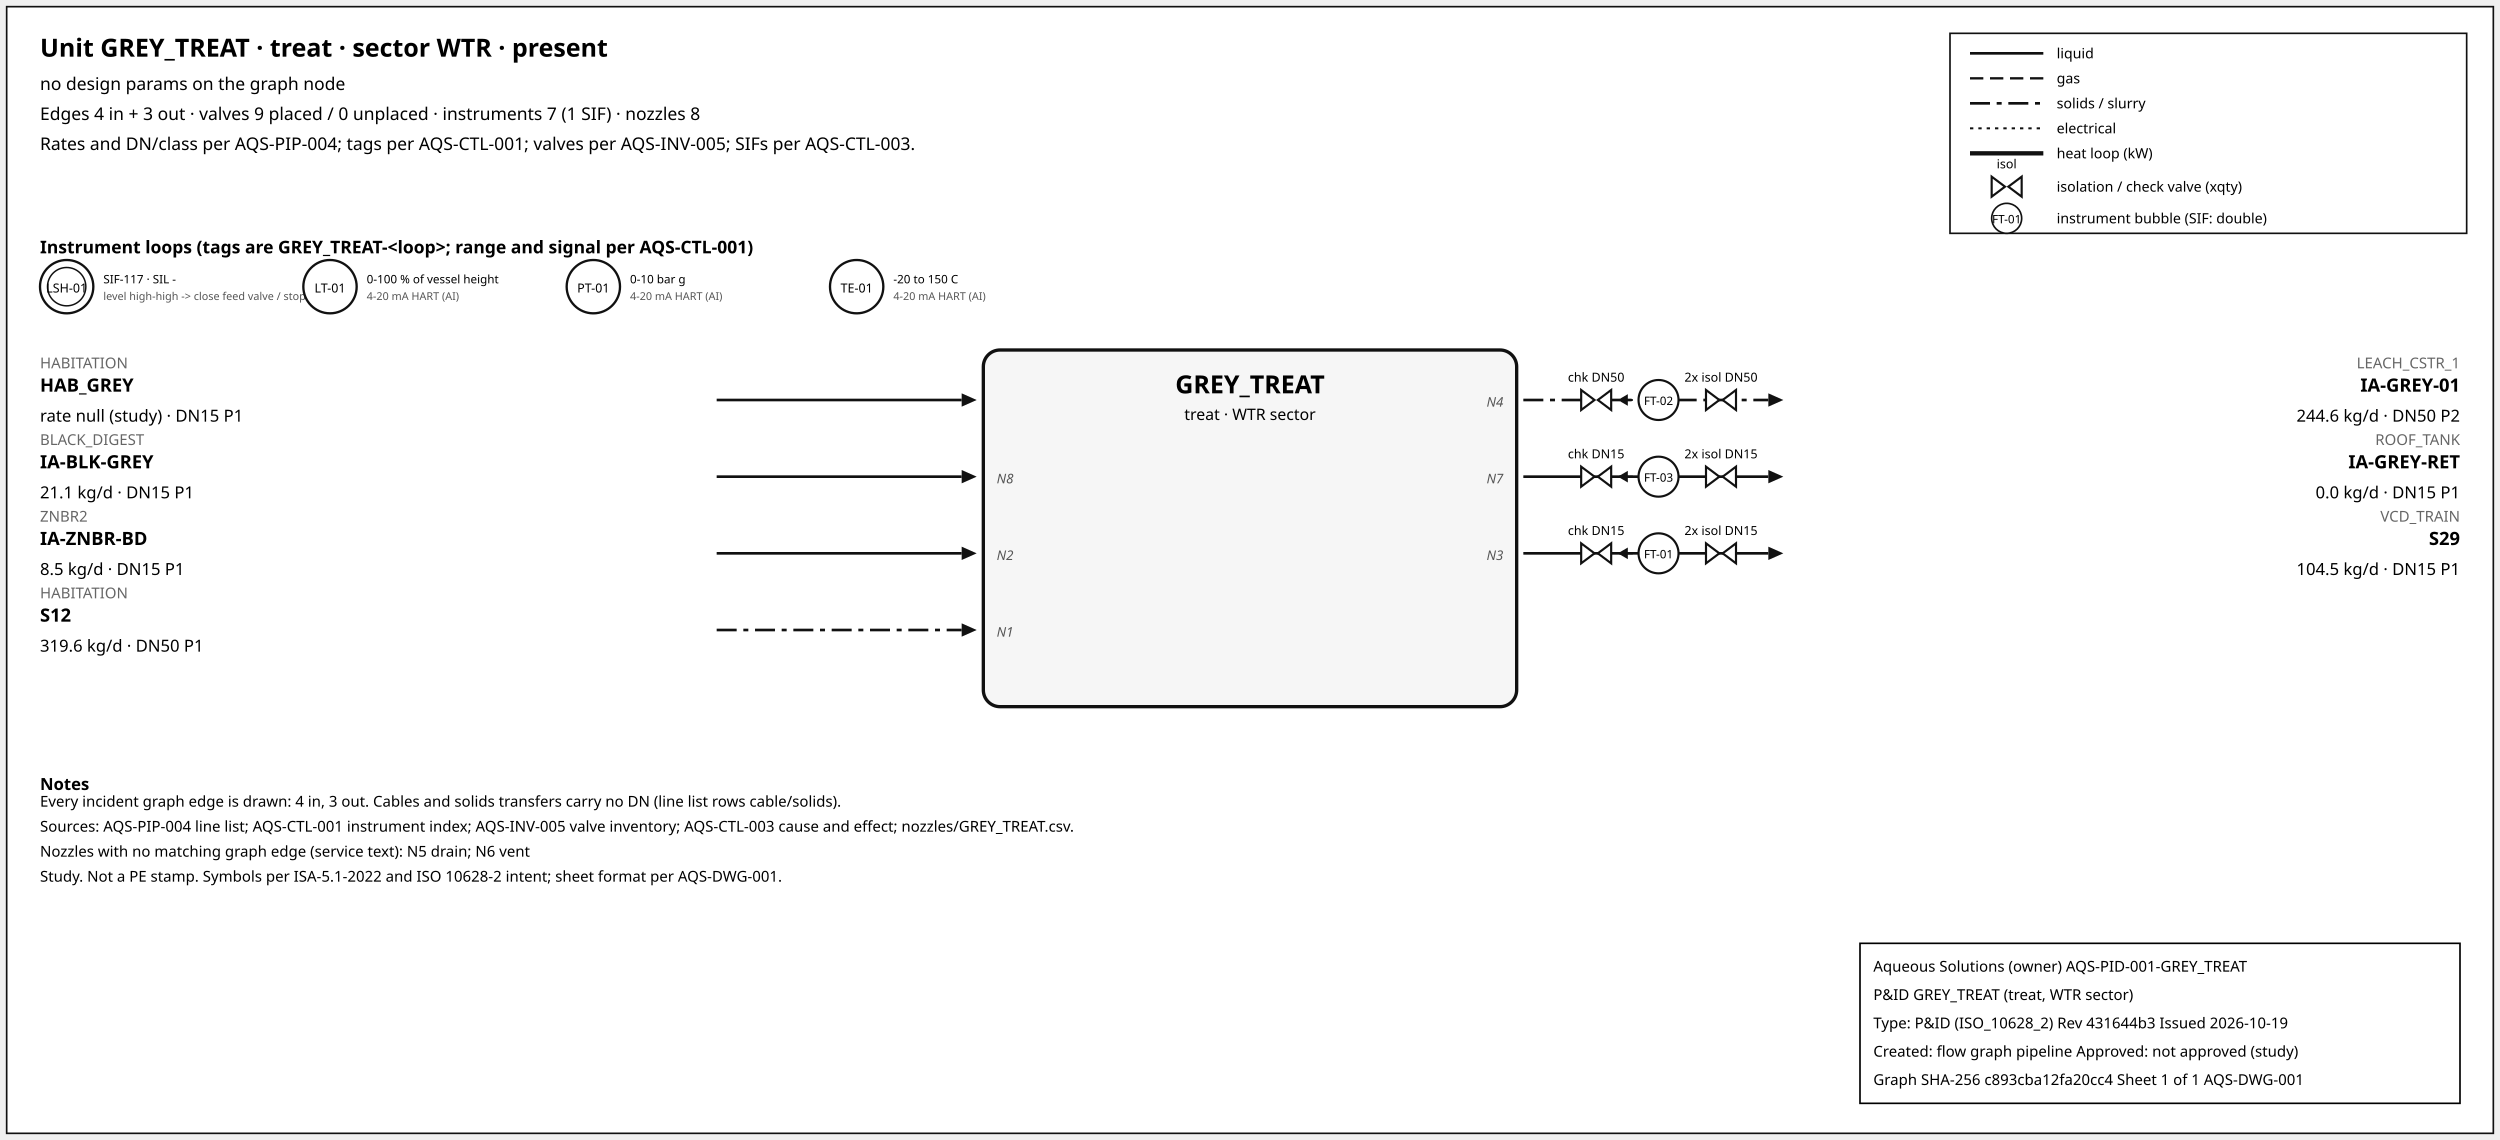
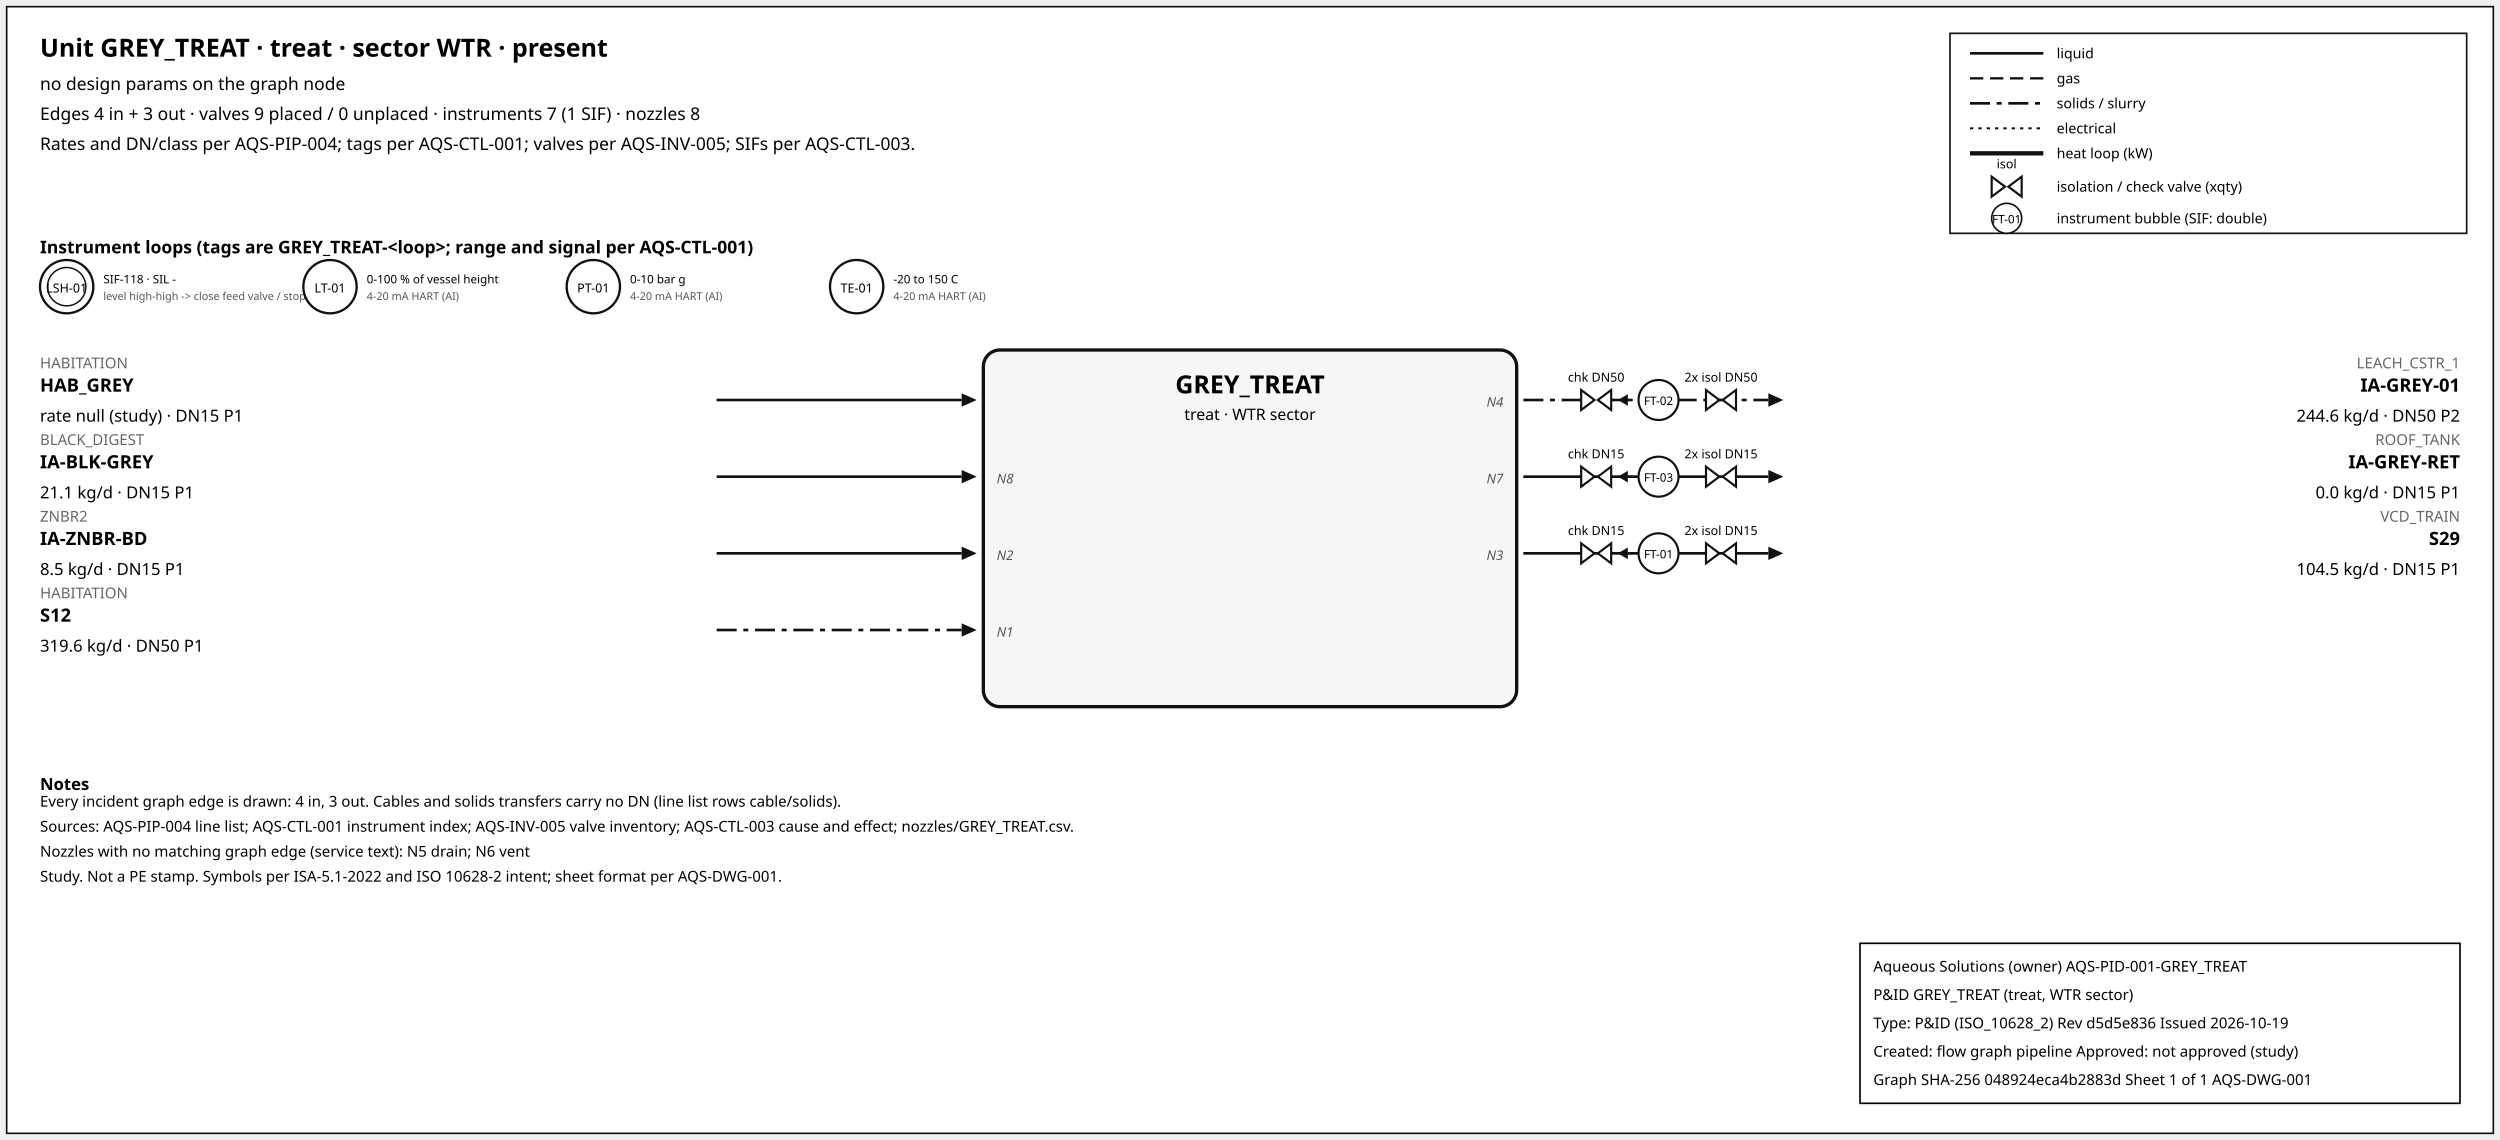
<svg xmlns="http://www.w3.org/2000/svg" width="1500" height="684" font-family="sans-serif">
  <rect x="4" y="4" width="1492" height="676" fill="white" stroke="#111" />
  <text x="24" y="34" font-size="15" font-weight="600">Unit GREY_TREAT · treat · sector WTR · present</text>
  <text x="24" y="54" font-size="10.5">no design params on the graph node</text>
  <text x="24" y="72" font-size="10.5">Edges 4 in + 3 out · valves 9 placed / 0 unplaced · instruments 7 (1 SIF) · nozzles 8</text>
  <text x="24" y="90" font-size="10.5">Rates and DN/class per AQS-PIP-004; tags per AQS-CTL-001; valves per AQS-INV-005; SIFs per AQS-CTL-003.</text>
  <rect x="1170" y="20" width="310" height="120" fill="white" stroke="#111" />
  <line x1="1182" y1="32" x2="1226" y2="32" stroke="#111" stroke-width="1.6" />
  <text x="1234" y="35" font-size="8.5">liquid</text>
  <line x1="1182" y1="47" x2="1226" y2="47" stroke="#111" stroke-width="1.4" stroke-dasharray="8,4" />
  <text x="1234" y="50" font-size="8.5">gas</text>
  <line x1="1182" y1="62" x2="1226" y2="62" stroke="#111" stroke-width="1.6" stroke-dasharray="12,4,3,4" />
  <text x="1234" y="65" font-size="8.5">solids / slurry</text>
  <line x1="1182" y1="77" x2="1226" y2="77" stroke="#111" stroke-width="1.2" stroke-dasharray="2,3" />
  <text x="1234" y="80" font-size="8.5">electrical</text>
  <line x1="1182" y1="92" x2="1226" y2="92" stroke="#111" stroke-width="2.6" />
  <text x="1234" y="95" font-size="8.5">heat loop (kW)</text>
  <path d="M 1195.0,106 L 1203.0,112 L 1195.0,118 Z M 1213.0,106 L 1205.0,112 L 1213.0,118 Z" fill="white" stroke="#111" stroke-width="1.3" />
  <text x="1204.0" y="101.0" font-size="7.5" text-anchor="middle">isol</text>
  <text x="1234" y="115" font-size="8.5">isolation / check valve (xqty)</text>
  <circle cx="1204" cy="131" r="9" fill="white" stroke="#111" />
  <text x="1204" y="134" font-size="7" text-anchor="middle">FT-01</text>
  <text x="1234" y="134" font-size="8.5">instrument bubble (SIF: double)</text>
  <text x="24" y="152" font-size="10.5" font-weight="600">Instrument loops (tags are GREY_TREAT-&lt;loop&gt;; range and signal per AQS-CTL-001)</text>
  <circle cx="40" cy="172" r="16" fill="white" stroke="#111" stroke-width="1.4" />
  <circle cx="40" cy="172" r="11.5" fill="none" stroke="#111" stroke-width="0.9" />
  <text x="40" y="175.5" font-size="7.5" text-anchor="middle">LSH-01</text>
-   <text x="62" y="170" font-size="7">SIF-117 · SIL -</text>
+   <text x="62" y="170" font-size="7">SIF-118 · SIL -</text>
  <text x="62" y="180" font-size="6.5" fill="#555">level high-high -&gt; close feed valve / stop f</text>
  <circle cx="198" cy="172" r="16" fill="white" stroke="#111" stroke-width="1.4" />
  <text x="198" y="175.5" font-size="7.5" text-anchor="middle">LT-01</text>
  <text x="220" y="170" font-size="7">0-100 % of vessel height</text>
  <text x="220" y="180" font-size="6.5" fill="#555">4-20 mA HART (AI)</text>
  <circle cx="356" cy="172" r="16" fill="white" stroke="#111" stroke-width="1.4" />
  <text x="356" y="175.5" font-size="7.5" text-anchor="middle">PT-01</text>
  <text x="378" y="170" font-size="7">0-10 bar g</text>
  <text x="378" y="180" font-size="6.5" fill="#555">4-20 mA HART (AI)</text>
  <circle cx="514" cy="172" r="16" fill="white" stroke="#111" stroke-width="1.4" />
  <text x="514" y="175.5" font-size="7.5" text-anchor="middle">TE-01</text>
  <text x="536" y="170" font-size="7">-20 to 150 C</text>
  <text x="536" y="180" font-size="6.5" fill="#555">4-20 mA HART (AI)</text>
  <rect x="590" y="210" width="320" height="214" rx="10" fill="#f6f6f6" stroke="#111" stroke-width="2" />
  <text x="750.0" y="236" font-size="15" font-weight="700" text-anchor="middle">GREY_TREAT</text>
  <text x="750.0" y="252" font-size="9.5" text-anchor="middle">treat · WTR sector</text>
  <line x1="430" y1="240" x2="577" y2="240" stroke="#111" stroke-width="1.6" class="edge-in" />
  <polygon points="586,240 577,236 577,244" fill="#111" />
  <text x="24" y="221" font-size="9" fill="#666" text-anchor="start">HABITATION</text>
  <text x="24" y="235" font-size="11" font-weight="600" text-anchor="start">HAB_GREY</text>
  <text x="24" y="253" font-size="10" text-anchor="start">rate null (study) · DN15 P1</text>
  <line x1="430" y1="286" x2="577" y2="286" stroke="#111" stroke-width="1.6" class="edge-in" />
  <polygon points="586,286 577,282 577,290" fill="#111" />
  <text x="24" y="267" font-size="9" fill="#666" text-anchor="start">BLACK_DIGEST</text>
  <text x="24" y="281" font-size="11" font-weight="600" text-anchor="start">IA-BLK-GREY</text>
  <text x="24" y="299" font-size="10" text-anchor="start">21.1 kg/d · DN15 P1</text>
  <text x="598" y="290" font-size="8" font-style="italic" fill="#555" text-anchor="start">N8</text>
  <line x1="430" y1="332" x2="577" y2="332" stroke="#111" stroke-width="1.6" class="edge-in" />
  <polygon points="586,332 577,328 577,336" fill="#111" />
  <text x="24" y="313" font-size="9" fill="#666" text-anchor="start">ZNBR2</text>
  <text x="24" y="327" font-size="11" font-weight="600" text-anchor="start">IA-ZNBR-BD</text>
  <text x="24" y="345" font-size="10" text-anchor="start">8.5 kg/d · DN15 P1</text>
  <text x="598" y="336" font-size="8" font-style="italic" fill="#555" text-anchor="start">N2</text>
  <line x1="430" y1="378" x2="577" y2="378" stroke="#111" stroke-width="1.6" stroke-dasharray="12,4,3,4" class="edge-in" />
  <polygon points="586,378 577,374 577,382" fill="#111" />
  <text x="24" y="359" font-size="9" fill="#666" text-anchor="start">HABITATION</text>
  <text x="24" y="373" font-size="11" font-weight="600" text-anchor="start">S12</text>
  <text x="24" y="391" font-size="10" text-anchor="start">319.6 kg/d · DN50 P1</text>
  <text x="598" y="382" font-size="8" font-style="italic" fill="#555" text-anchor="start">N1</text>
  <line x1="914" y1="240" x2="1061" y2="240" stroke="#111" stroke-width="1.6" stroke-dasharray="12,4,3,4" class="edge-out" />
  <polygon points="1070,240 1061,236 1061,244" fill="#111" />
  <text x="1476" y="221" font-size="9" fill="#666" text-anchor="end">LEACH_CSTR_1</text>
  <text x="1476" y="235" font-size="11" font-weight="600" text-anchor="end">IA-GREY-01</text>
  <text x="1476" y="253" font-size="10" text-anchor="end">244.6 kg/d · DN50 P2</text>
  <text x="902" y="244" font-size="8" font-style="italic" fill="#555" text-anchor="end">N4</text>
  <line x1="979.7" y1="240" x2="971.7" y2="240" stroke="#111" stroke-width="1.2" />
  <polygon points="970.7,240 976.7,236.5 976.7,243.5" fill="#111" />
  <path d="M 948.7,234 L 956.7,240 L 948.7,246 Z M 966.7,234 L 958.7,240 L 966.7,246 Z" fill="white" stroke="#111" stroke-width="1.3" />
  <text x="957.7" y="229.0" font-size="7.5" text-anchor="middle">chk DN50</text>
  <path d="M 1023.6,234 L 1031.6,240 L 1023.6,246 Z M 1041.6,234 L 1033.6,240 L 1041.6,246 Z" fill="white" stroke="#111" stroke-width="1.3" />
  <text x="1032.6" y="229.0" font-size="7.5" text-anchor="middle">2x isol DN50</text>
  <circle cx="995.12" cy="240" r="12" fill="white" stroke="#111" stroke-width="1.3" />
  <text x="995.12" y="243" font-size="7" text-anchor="middle">FT-02</text>
  <line x1="914" y1="286" x2="1061" y2="286" stroke="#111" stroke-width="1.6" class="edge-out" />
  <polygon points="1070,286 1061,282 1061,290" fill="#111" />
  <text x="1476" y="267" font-size="9" fill="#666" text-anchor="end">ROOF_TANK</text>
  <text x="1476" y="281" font-size="11" font-weight="600" text-anchor="end">IA-GREY-RET</text>
  <text x="1476" y="299" font-size="10" text-anchor="end">0.0 kg/d · DN15 P1</text>
  <text x="902" y="290" font-size="8" font-style="italic" fill="#555" text-anchor="end">N7</text>
  <line x1="979.7" y1="286" x2="971.7" y2="286" stroke="#111" stroke-width="1.2" />
  <polygon points="970.7,286 976.7,282.5 976.7,289.5" fill="#111" />
  <path d="M 948.7,280 L 956.7,286 L 948.7,292 Z M 966.7,280 L 958.7,286 L 966.7,292 Z" fill="white" stroke="#111" stroke-width="1.3" />
  <text x="957.7" y="275.0" font-size="7.5" text-anchor="middle">chk DN15</text>
  <path d="M 1023.6,280 L 1031.6,286 L 1023.6,292 Z M 1041.6,280 L 1033.6,286 L 1041.6,292 Z" fill="white" stroke="#111" stroke-width="1.3" />
  <text x="1032.6" y="275.0" font-size="7.5" text-anchor="middle">2x isol DN15</text>
  <circle cx="995.12" cy="286" r="12" fill="white" stroke="#111" stroke-width="1.3" />
  <text x="995.12" y="289" font-size="7" text-anchor="middle">FT-03</text>
  <line x1="914" y1="332" x2="1061" y2="332" stroke="#111" stroke-width="1.6" class="edge-out" />
  <polygon points="1070,332 1061,328 1061,336" fill="#111" />
  <text x="1476" y="313" font-size="9" fill="#666" text-anchor="end">VCD_TRAIN</text>
  <text x="1476" y="327" font-size="11" font-weight="600" text-anchor="end">S29</text>
  <text x="1476" y="345" font-size="10" text-anchor="end">104.5 kg/d · DN15 P1</text>
  <text x="902" y="336" font-size="8" font-style="italic" fill="#555" text-anchor="end">N3</text>
  <line x1="979.7" y1="332" x2="971.7" y2="332" stroke="#111" stroke-width="1.2" />
  <polygon points="970.7,332 976.7,328.5 976.7,335.5" fill="#111" />
  <path d="M 948.7,326 L 956.7,332 L 948.7,338 Z M 966.7,326 L 958.7,332 L 966.7,338 Z" fill="white" stroke="#111" stroke-width="1.3" />
  <text x="957.7" y="321.0" font-size="7.5" text-anchor="middle">chk DN15</text>
  <path d="M 1023.6,326 L 1031.6,332 L 1023.6,338 Z M 1041.6,326 L 1033.6,332 L 1041.6,338 Z" fill="white" stroke="#111" stroke-width="1.3" />
  <text x="1032.6" y="321.0" font-size="7.5" text-anchor="middle">2x isol DN15</text>
  <circle cx="995.12" cy="332" r="12" fill="white" stroke="#111" stroke-width="1.3" />
  <text x="995.12" y="335" font-size="7" text-anchor="middle">FT-01</text>
  <text x="24" y="474" font-size="10" font-weight="600">Notes</text>
  <text x="24" y="484" font-size="9">Every incident graph edge is drawn: 4 in, 3 out. Cables and solids transfers carry no DN (line list rows cable/solids).</text>
  <text x="24" y="499" font-size="9">Sources: AQS-PIP-004 line list; AQS-CTL-001 instrument index; AQS-INV-005 valve inventory; AQS-CTL-003 cause and effect; nozzles/GREY_TREAT.csv.</text>
  <text x="24" y="514" font-size="9">Nozzles with no matching graph edge (service text): N5 drain; N6 vent</text>
  <text x="24" y="529" font-size="9">Study. Not a PE stamp. Symbols per ISA-5.1-2022 and ISO 10628-2 intent; sheet format per AQS-DWG-001.</text>
  <g id="aqs-title-block">
    <rect x="1116" y="566" width="360" height="96" fill="white" stroke="black" stroke-width="1" />
    <text x="1124" y="583" font-size="9">Aqueous Solutions (owner)   AQS-PID-001-GREY_TREAT</text>
    <text x="1124" y="600" font-size="9">P&amp;ID GREY_TREAT (treat, WTR sector)</text>
-     <text x="1124" y="617" font-size="9">Type: P&amp;ID (ISO_10628_2)   Rev 431644b3   Issued 2026-10-19</text>
+     <text x="1124" y="617" font-size="9">Type: P&amp;ID (ISO_10628_2)   Rev d5d5e836   Issued 2026-10-19</text>
    <text x="1124" y="634" font-size="9">Created: flow graph pipeline   Approved: not approved (study)</text>
-     <text x="1124" y="651" font-size="9">Graph SHA-256 c893cba12fa20cc4   Sheet 1 of 1   AQS-DWG-001</text>
+     <text x="1124" y="651" font-size="9">Graph SHA-256 048924eca4b2883d   Sheet 1 of 1   AQS-DWG-001</text>
  </g>
</svg>
